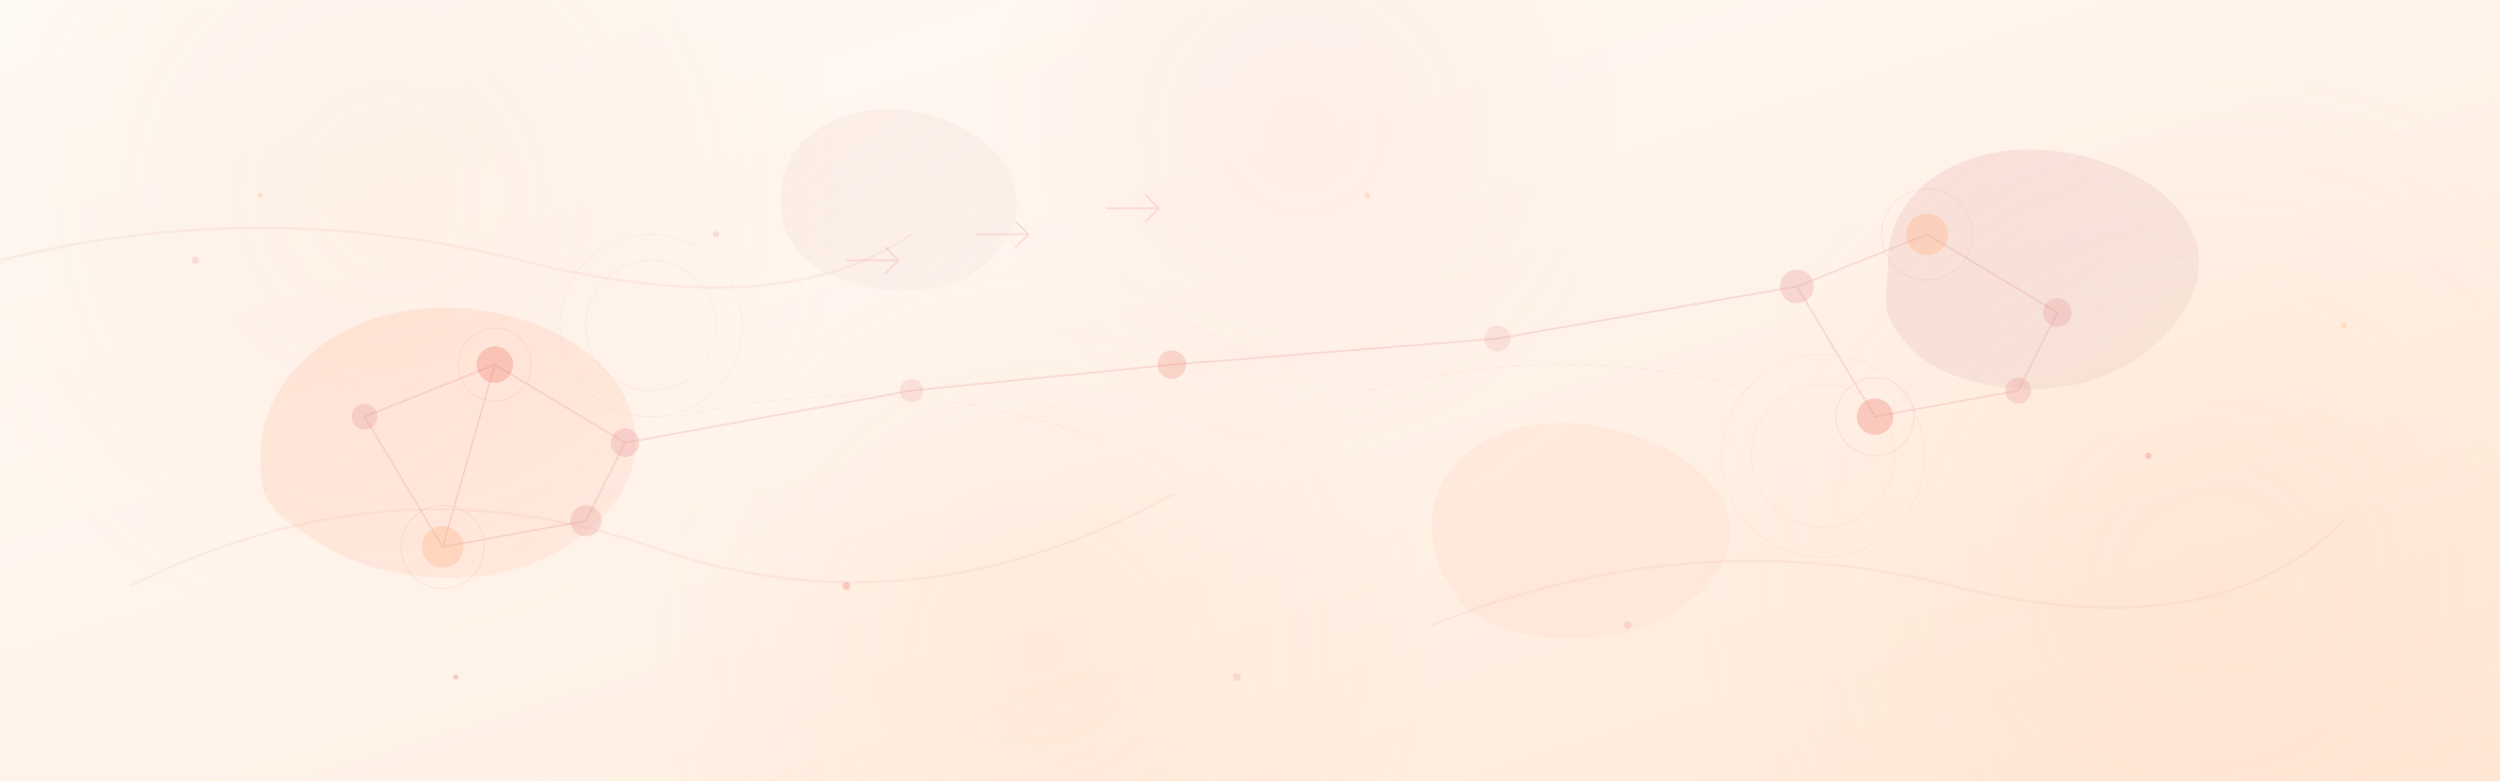
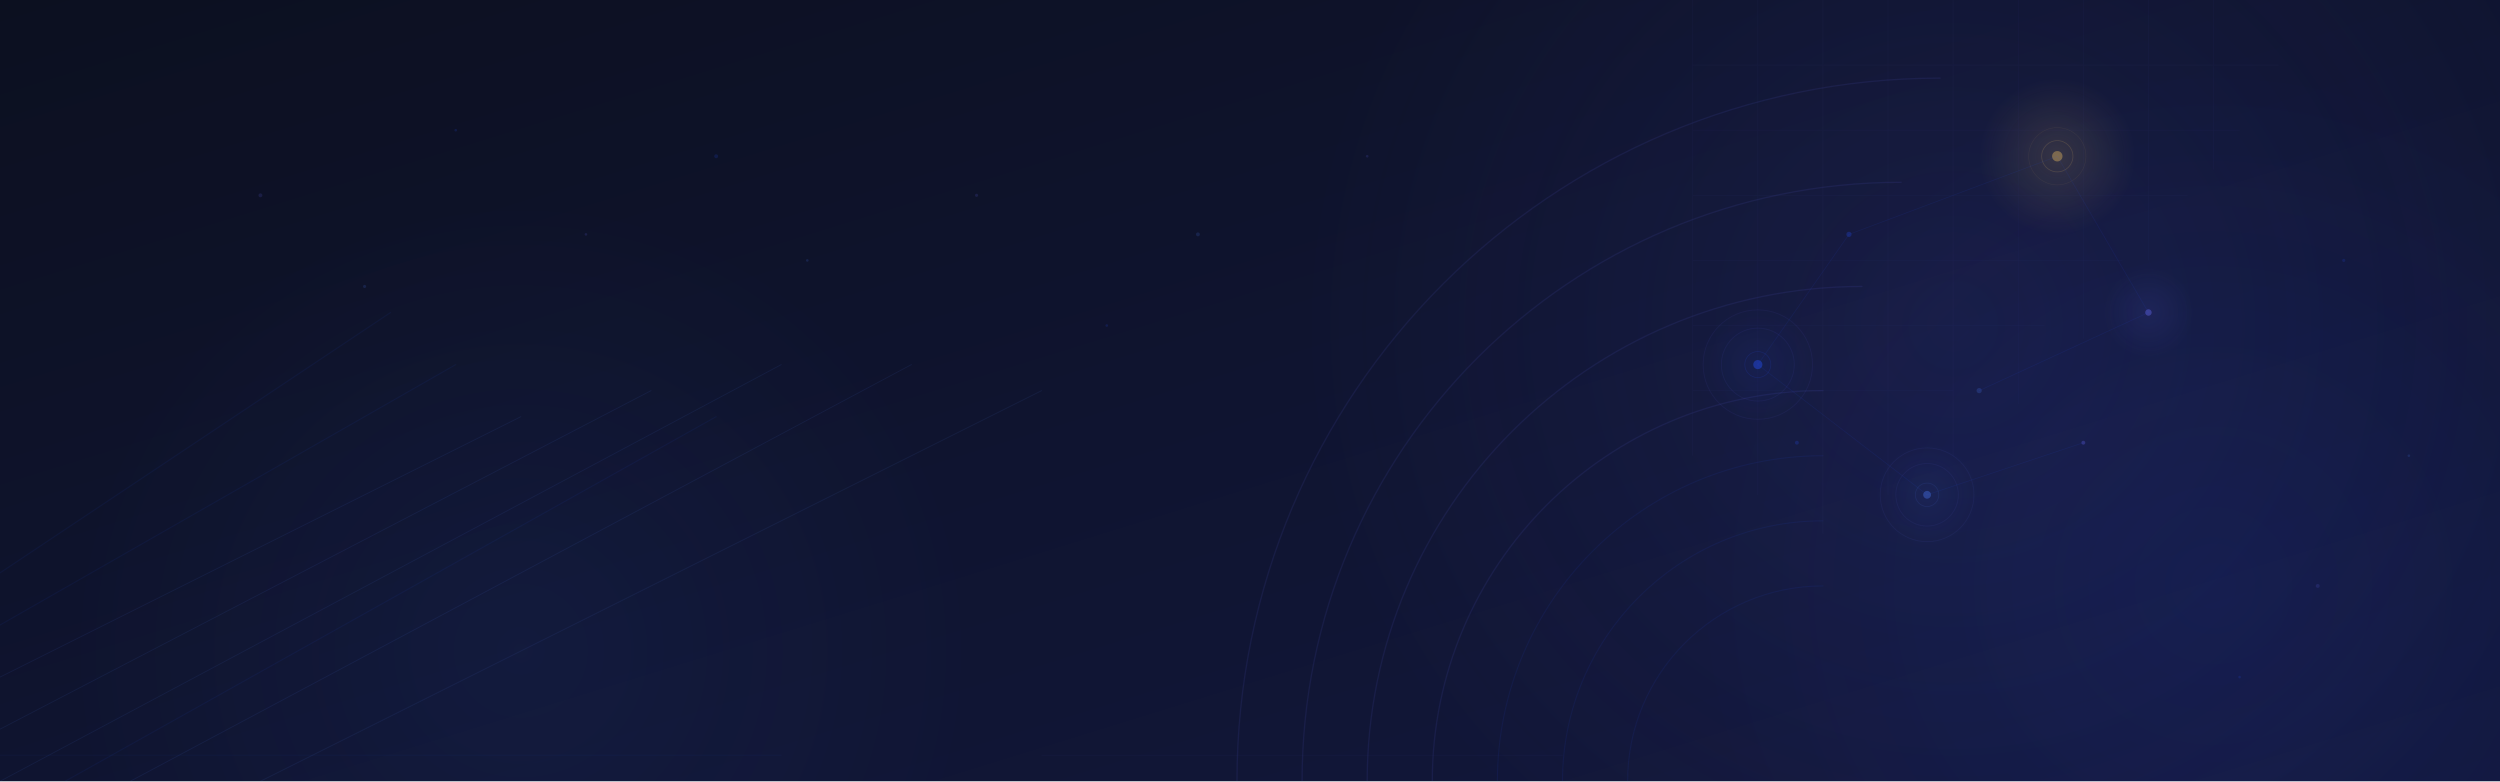
<svg xmlns="http://www.w3.org/2000/svg" viewBox="0 0 1920 600" preserveAspectRatio="xMidYMid slice">
  <defs>
    <linearGradient id="ld-bg" x1="0%" y1="0%" x2="100%" y2="100%">
-       <stop offset="0%" stop-color="#fef9f3" />
-       <stop offset="40%" stop-color="#fff5ed" />
-       <stop offset="100%" stop-color="#ffe8d6" />
+       <stop offset="0%" stop-color="#0c1020" />
+       <stop offset="50%" stop-color="#0f1430" />
+       <stop offset="100%" stop-color="#13183d" />
    </linearGradient>
    <radialGradient id="ld-orb1" cx="50%" cy="50%" r="50%">
-       <stop offset="0%" stop-color="#ff9f68" stop-opacity="0.08" />
-       <stop offset="100%" stop-color="#ff9f68" stop-opacity="0" />
+       <stop offset="0%" stop-color="#6366f1" stop-opacity="0.10" />
+       <stop offset="100%" stop-color="#6366f1" stop-opacity="0" />
    </radialGradient>
    <radialGradient id="ld-orb2" cx="50%" cy="50%" r="50%">
-       <stop offset="0%" stop-color="#ffb088" stop-opacity="0.1" />
-       <stop offset="100%" stop-color="#ffb088" stop-opacity="0" />
+       <stop offset="0%" stop-color="#2251ff" stop-opacity="0.08" />
+       <stop offset="100%" stop-color="#2251ff" stop-opacity="0" />
    </radialGradient>
    <radialGradient id="ld-orb3" cx="50%" cy="50%" r="50%">
-       <stop offset="0%" stop-color="#e85d4e" stop-opacity="0.05" />
-       <stop offset="100%" stop-color="#e85d4e" stop-opacity="0" />
+       <stop offset="0%" stop-color="#4d7fff" stop-opacity="0.06" />
+       <stop offset="100%" stop-color="#4d7fff" stop-opacity="0" />
    </radialGradient>
-     <linearGradient id="ld-blob1" x1="0%" y1="0%" x2="100%" y2="100%">
-       <stop offset="0%" stop-color="#ffcdb2" stop-opacity="0.35" />
-       <stop offset="100%" stop-color="#ffb4a2" stop-opacity="0.15" />
-     </linearGradient>
-     <linearGradient id="ld-blob2" x1="0%" y1="0%" x2="100%" y2="100%">
-       <stop offset="0%" stop-color="#e5989b" stop-opacity="0.2" />
-       <stop offset="100%" stop-color="#b5838d" stop-opacity="0.08" />
-     </linearGradient>
+     <radialGradient id="ld-halo" cx="50%" cy="50%" r="50%">
+       <stop offset="0%" stop-color="#c5a059" stop-opacity="0.18" />
+       <stop offset="100%" stop-color="#c5a059" stop-opacity="0" />
+     </radialGradient>
  </defs>
  <rect width="1920" height="600" fill="url(#ld-bg)" />
-   <circle cx="300" cy="150" r="350" fill="url(#ld-orb1)" />
+   <circle cx="1500" cy="250" r="500" fill="url(#ld-orb1)" />
  <circle cx="1700" cy="450" r="400" fill="url(#ld-orb2)" />
-   <circle cx="1000" cy="100" r="250" fill="url(#ld-orb3)" />
-   <circle cx="800" cy="500" r="300" fill="url(#ld-orb1)" />
-   <path d="M 200 350             C 200 280, 280 220, 380 240             C 480 260, 520 340, 460 400             C 400 460, 300 450, 250 420             C 200 390, 200 380, 200 350 Z" fill="url(#ld-blob1)" />
-   <path d="M 1450 200             C 1450 140, 1520 100, 1600 120             C 1680 140, 1720 200, 1660 260             C 1600 320, 1500 300, 1470 270             C 1440 240, 1450 230, 1450 200 Z" fill="url(#ld-blob2)" />
-   <path d="M 1100 400             C 1100 350, 1160 310, 1240 330             C 1320 350, 1360 410, 1300 460             C 1240 510, 1140 490, 1120 460             C 1100 430, 1100 420, 1100 400 Z" fill="url(#ld-blob1)" opacity="0.6" />
-   <path d="M 600 150             C 600 100, 660 70, 720 90             C 780 110, 800 160, 760 200             C 720 240, 640 220, 620 200             C 600 180, 600 170, 600 150 Z" fill="url(#ld-blob2)" opacity="0.5" />
-   <g stroke="#e5989b" stroke-width="1.5" fill="none" opacity="0.25" stroke-linecap="round">
-     <line x1="280" y1="320" x2="380" y2="280" />
-     <line x1="380" y1="280" x2="480" y2="340" />
-     <line x1="280" y1="320" x2="340" y2="420" />
-     <line x1="340" y1="420" x2="450" y2="400" />
-     <line x1="480" y1="340" x2="450" y2="400" />
-     <line x1="380" y1="280" x2="340" y2="420" />
-     <line x1="1380" y1="220" x2="1480" y2="180" />
-     <line x1="1480" y1="180" x2="1580" y2="240" />
-     <line x1="1380" y1="220" x2="1440" y2="320" />
-     <line x1="1440" y1="320" x2="1550" y2="300" />
-     <line x1="1580" y1="240" x2="1550" y2="300" />
-     <line x1="480" y1="340" x2="700" y2="300" />
-     <line x1="700" y1="300" x2="900" y2="280" />
-     <line x1="900" y1="280" x2="1150" y2="260" />
-     <line x1="1150" y1="260" x2="1380" y2="220" />
+   <circle cx="400" cy="500" r="350" fill="url(#ld-orb3)" />
+   <g fill="none" stroke="#6366f1" stroke-width="1" opacity="0.10" stroke-linecap="round">
+     <path d="M 1100 600 A 300 300 0 0 1 1400 300" />
+     <path d="M 1050 600 A 380 380 0 0 1 1430 220" />
+     <path d="M 1000 600 A 460 460 0 0 1 1460 140" />
+     <path d="M 950  600 A 540 540 0 0 1 1490 60" />
  </g>
-   <g>
-     <circle cx="280" cy="320" r="10" fill="#e5989b" opacity="0.3" />
-     <circle cx="380" cy="280" r="14" fill="#e85d4e" opacity="0.25" />
-     <circle cx="480" cy="340" r="11" fill="#e5989b" opacity="0.3" />
-     <circle cx="340" cy="420" r="16" fill="#ff9f68" opacity="0.25" />
-     <circle cx="450" cy="400" r="12" fill="#e5989b" opacity="0.3" />
-     <circle cx="700" cy="300" r="9" fill="#e5989b" opacity="0.2" />
-     <circle cx="900" cy="280" r="11" fill="#e85d4e" opacity="0.2" />
-     <circle cx="1150" cy="260" r="10" fill="#e5989b" opacity="0.2" />
-     <circle cx="1380" cy="220" r="13" fill="#e5989b" opacity="0.3" />
-     <circle cx="1480" cy="180" r="16" fill="#ff9f68" opacity="0.25" />
-     <circle cx="1580" cy="240" r="11" fill="#e5989b" opacity="0.3" />
-     <circle cx="1440" cy="320" r="14" fill="#e85d4e" opacity="0.25" />
-     <circle cx="1550" cy="300" r="10" fill="#e5989b" opacity="0.3" />
+   <g fill="none" stroke="#2251ff" stroke-width="0.8" opacity="0.08" stroke-linecap="round">
+     <path d="M 1150 600 A 250 250 0 0 1 1400 350" />
+     <path d="M 1200 600 A 200 200 0 0 1 1400 400" />
+     <path d="M 1250 600 A 150 150 0 0 1 1400 450" />
  </g>
-   <g fill="none" stroke="#e5989b" opacity="0.15" stroke-width="1">
-     <circle cx="380" cy="280" r="28" />
-     <circle cx="340" cy="420" r="32" />
-     <circle cx="1480" cy="180" r="35" />
-     <circle cx="1440" cy="320" r="30" />
+   <g stroke="#4d7fff" stroke-width="0.6" opacity="0.09" stroke-linecap="round">
+     <line x1="0" y1="520" x2="400" y2="320" />
+     <line x1="0" y1="560" x2="500" y2="300" />
+     <line x1="0" y1="600" x2="600" y2="280" />
+     <line x1="100" y1="600" x2="700" y2="280" />
+     <line x1="200" y1="600" x2="800" y2="300" />
  </g>
-   <g stroke="#e5989b" stroke-width="2" fill="none" opacity="0.12" stroke-linecap="round">
-     <path d="M 100 450 Q 300 350 500 420 T 900 380" />
-     <path d="M 1100 480 Q 1300 400 1500 450 T 1800 400" />
-     <path d="M 0 200 Q 200 150 400 200 T 700 180" />
+   <g stroke="#2251ff" stroke-width="0.8" opacity="0.07" stroke-linecap="round">
+     <line x1="0" y1="480" x2="350" y2="280" />
+     <line x1="0" y1="440" x2="300" y2="240" />
+     <line x1="50" y1="600" x2="550" y2="320" />
  </g>
-   <g fill="none" stroke="#e85d4e" opacity="0.15" stroke-linecap="round" stroke-linejoin="round">
-     <path d="M 650 200 L 690 200 L 680 190 M 690 200 L 680 210" stroke-width="1.5" />
-     <path d="M 750 180 L 790 180 L 780 170 M 790 180 L 780 190" stroke-width="1.5" />
-     <path d="M 850 160 L 890 160 L 880 150 M 890 160 L 880 170" stroke-width="1.5" />
+   <g stroke="#6366f1" stroke-width="0.4" opacity="0.05">
+     <line x1="1300" y1="0" x2="1300" y2="350" />
+     <line x1="1350" y1="0" x2="1350" y2="380" />
+     <line x1="1400" y1="0" x2="1400" y2="410" />
+     <line x1="1450" y1="0" x2="1450" y2="380" />
+     <line x1="1500" y1="0" x2="1500" y2="350" />
+     <line x1="1550" y1="0" x2="1550" y2="310" />
+     <line x1="1600" y1="0" x2="1600" y2="260" />
+     <line x1="1650" y1="0" x2="1650" y2="200" />
+     <line x1="1700" y1="0" x2="1700" y2="130" />
+     <line x1="1300" y1="50" x2="1750" y2="50" />
+     <line x1="1300" y1="100" x2="1720" y2="100" />
+     <line x1="1300" y1="150" x2="1680" y2="150" />
+     <line x1="1300" y1="200" x2="1630" y2="200" />
+     <line x1="1300" y1="250" x2="1570" y2="250" />
+     <line x1="1300" y1="300" x2="1500" y2="300" />
  </g>
-   <g opacity="0.25">
-     <circle cx="150" cy="200" r="3" fill="#e5989b" />
-     <circle cx="200" cy="150" r="2" fill="#ff9f68" />
-     <circle cx="550" cy="180" r="2.5" fill="#e5989b" />
-     <circle cx="650" cy="450" r="3" fill="#e85d4e" />
-     <circle cx="1050" cy="150" r="2" fill="#ff9f68" />
-     <circle cx="1250" cy="480" r="3" fill="#e5989b" />
-     <circle cx="1650" cy="350" r="2.5" fill="#e85d4e" />
-     <circle cx="1800" cy="250" r="2" fill="#ff9f68" />
-     <circle cx="950" cy="520" r="3" fill="#e5989b" />
-     <circle cx="350" cy="520" r="2" fill="#e85d4e" />
+   <circle cx="1580" cy="120" r="60" fill="url(#ld-halo)" />
+   <circle cx="1580" cy="120" r="4" fill="#c5a059" opacity="0.5" />
+   <circle cx="1580" cy="120" r="12" fill="none" stroke="#c5a059" stroke-width="0.6" opacity="0.2" />
+   <circle cx="1580" cy="120" r="22" fill="none" stroke="#c5a059" stroke-width="0.4" opacity="0.1" />
+   <circle cx="1350" cy="280" r="45" fill="url(#ld-orb2)" />
+   <circle cx="1350" cy="280" r="3.5" fill="#2251ff" opacity="0.4" />
+   <circle cx="1350" cy="280" r="10" fill="none" stroke="#2251ff" stroke-width="0.5" opacity="0.15" />
+   <circle cx="1480" cy="380" r="40" fill="url(#ld-orb3)" />
+   <circle cx="1480" cy="380" r="3" fill="#4d7fff" opacity="0.35" />
+   <circle cx="1480" cy="380" r="9" fill="none" stroke="#4d7fff" stroke-width="0.5" opacity="0.12" />
+   <circle cx="1650" cy="240" r="35" fill="url(#ld-orb1)" />
+   <circle cx="1650" cy="240" r="2.5" fill="#6366f1" opacity="0.4" />
+   <circle cx="1420" cy="180" r="2" fill="#2251ff" opacity="0.25" />
+   <circle cx="1520" cy="300" r="2" fill="#4d7fff" opacity="0.2" />
+   <circle cx="1600" cy="340" r="1.5" fill="#6366f1" opacity="0.3" />
+   <circle cx="1380" cy="340" r="1.5" fill="#2251ff" opacity="0.2" />
+   <g stroke="#2251ff" stroke-width="0.5" opacity="0.10" stroke-linecap="round">
+     <line x1="1350" y1="280" x2="1420" y2="180" />
+     <line x1="1420" y1="180" x2="1580" y2="120" />
+     <line x1="1350" y1="280" x2="1480" y2="380" />
+     <line x1="1480" y1="380" x2="1600" y2="340" />
+     <line x1="1580" y1="120" x2="1650" y2="240" />
+     <line x1="1650" y1="240" x2="1520" y2="300" />
  </g>
-   <g fill="none" stroke="#e5989b" stroke-width="0.8" opacity="0.1">
-     <circle cx="500" cy="250" r="50" />
-     <circle cx="500" cy="250" r="70" />
-     <circle cx="1400" cy="350" r="55" />
-     <circle cx="1400" cy="350" r="78" />
+   <g opacity="0.15">
+     <circle cx="200" cy="150" r="1.5" fill="#6366f1" />
+     <circle cx="350" cy="100" r="1" fill="#2251ff" />
+     <circle cx="280" cy="220" r="1.2" fill="#4d7fff" />
+     <circle cx="450" cy="180" r="1" fill="#6366f1" />
+     <circle cx="550" cy="120" r="1.5" fill="#2251ff" />
+     <circle cx="620" cy="200" r="1" fill="#4d7fff" />
+     <circle cx="750" cy="150" r="1.2" fill="#6366f1" />
+     <circle cx="850" cy="250" r="1" fill="#2251ff" />
+     <circle cx="920" cy="180" r="1.5" fill="#4d7fff" />
+     <circle cx="1050" cy="120" r="1" fill="#6366f1" />
+     <circle cx="1800" cy="200" r="1.2" fill="#2251ff" />
+     <circle cx="1850" cy="350" r="1" fill="#4d7fff" />
+     <circle cx="1780" cy="450" r="1.5" fill="#6366f1" />
+     <circle cx="1720" cy="520" r="1" fill="#2251ff" />
  </g>
-   <path d="M 520 320 Q 700 280 850 340" stroke="#e5989b" stroke-width="1" fill="none" opacity="0.1" stroke-dasharray="8 6" />
-   <path d="M 1050 300 Q 1200 260 1350 300" stroke="#e5989b" stroke-width="1" fill="none" opacity="0.1" stroke-dasharray="8 6" />
+   <g fill="none" stroke="#6366f1" stroke-width="0.6" opacity="0.08">
+     <circle cx="1350" cy="280" r="28" />
+     <circle cx="1350" cy="280" r="42" />
+     <circle cx="1480" cy="380" r="24" />
+     <circle cx="1480" cy="380" r="36" />
+   </g>
+   <line x1="0" y1="580" x2="600" y2="580" stroke="#2251ff" stroke-width="0.5" opacity="0.06" stroke-linecap="round" />
+   <line x1="800" y1="580" x2="1200" y2="580" stroke="#4d7fff" stroke-width="0.4" opacity="0.05" stroke-linecap="round" />
</svg>
